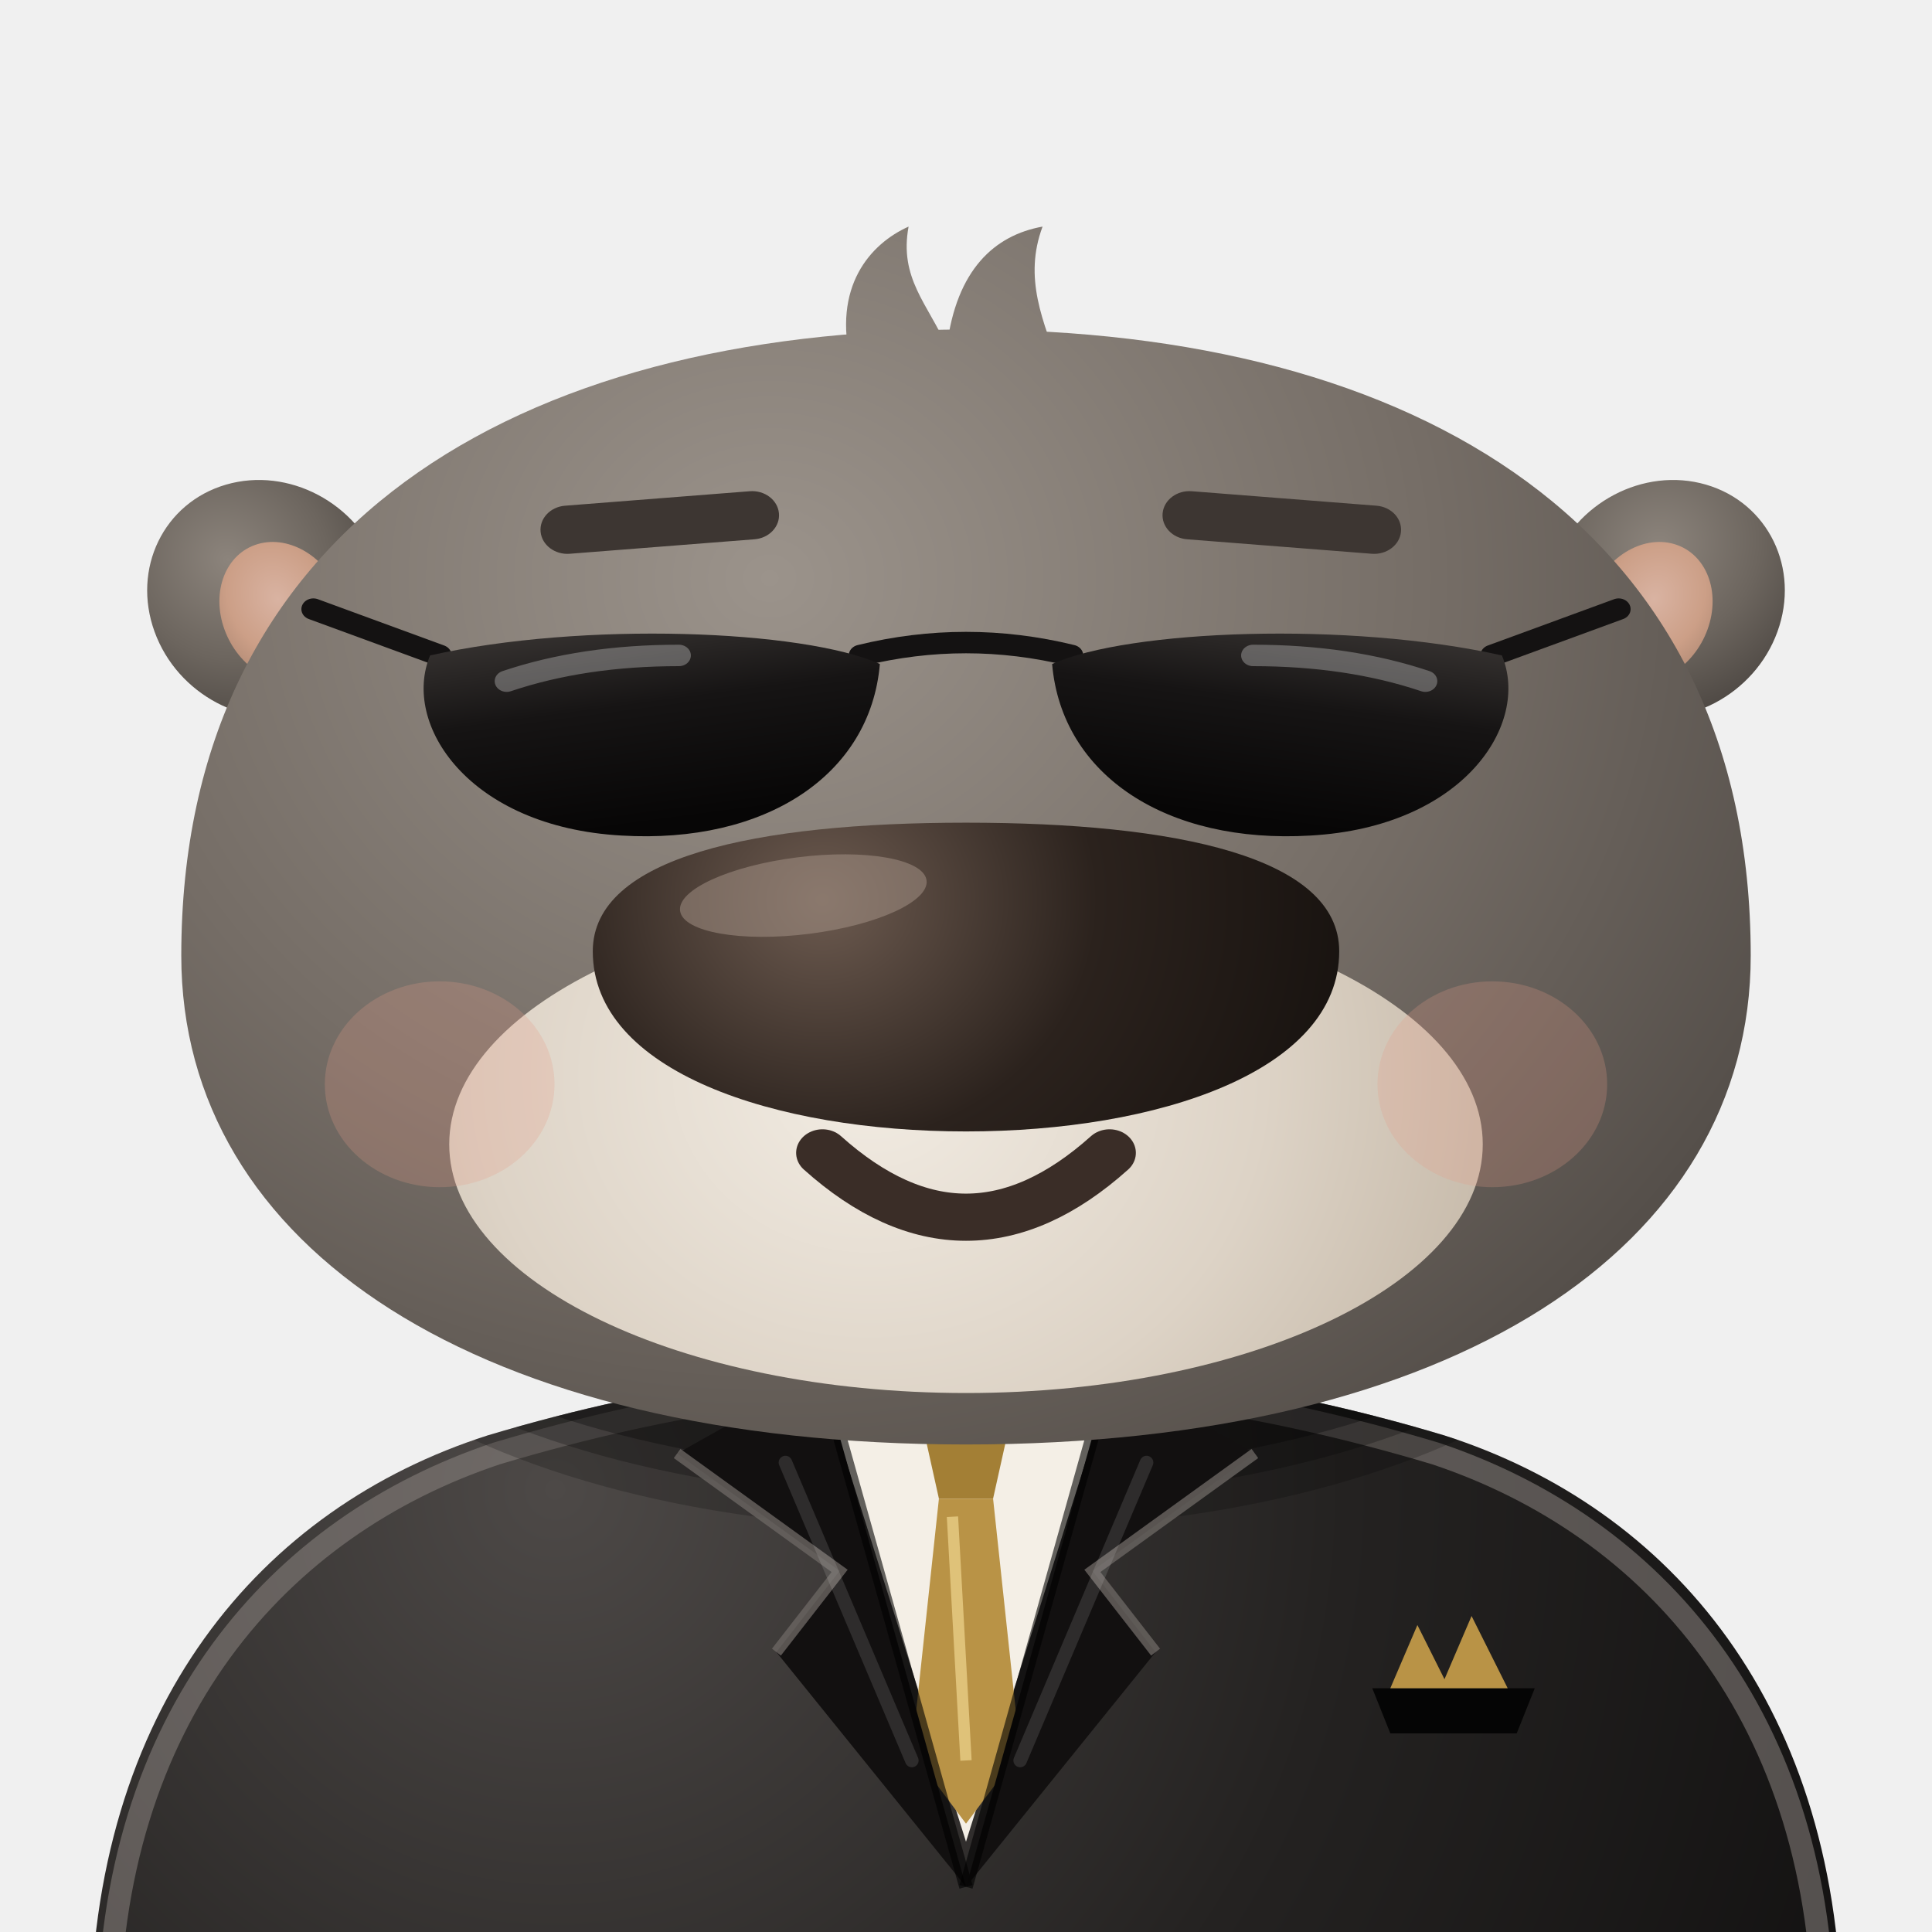
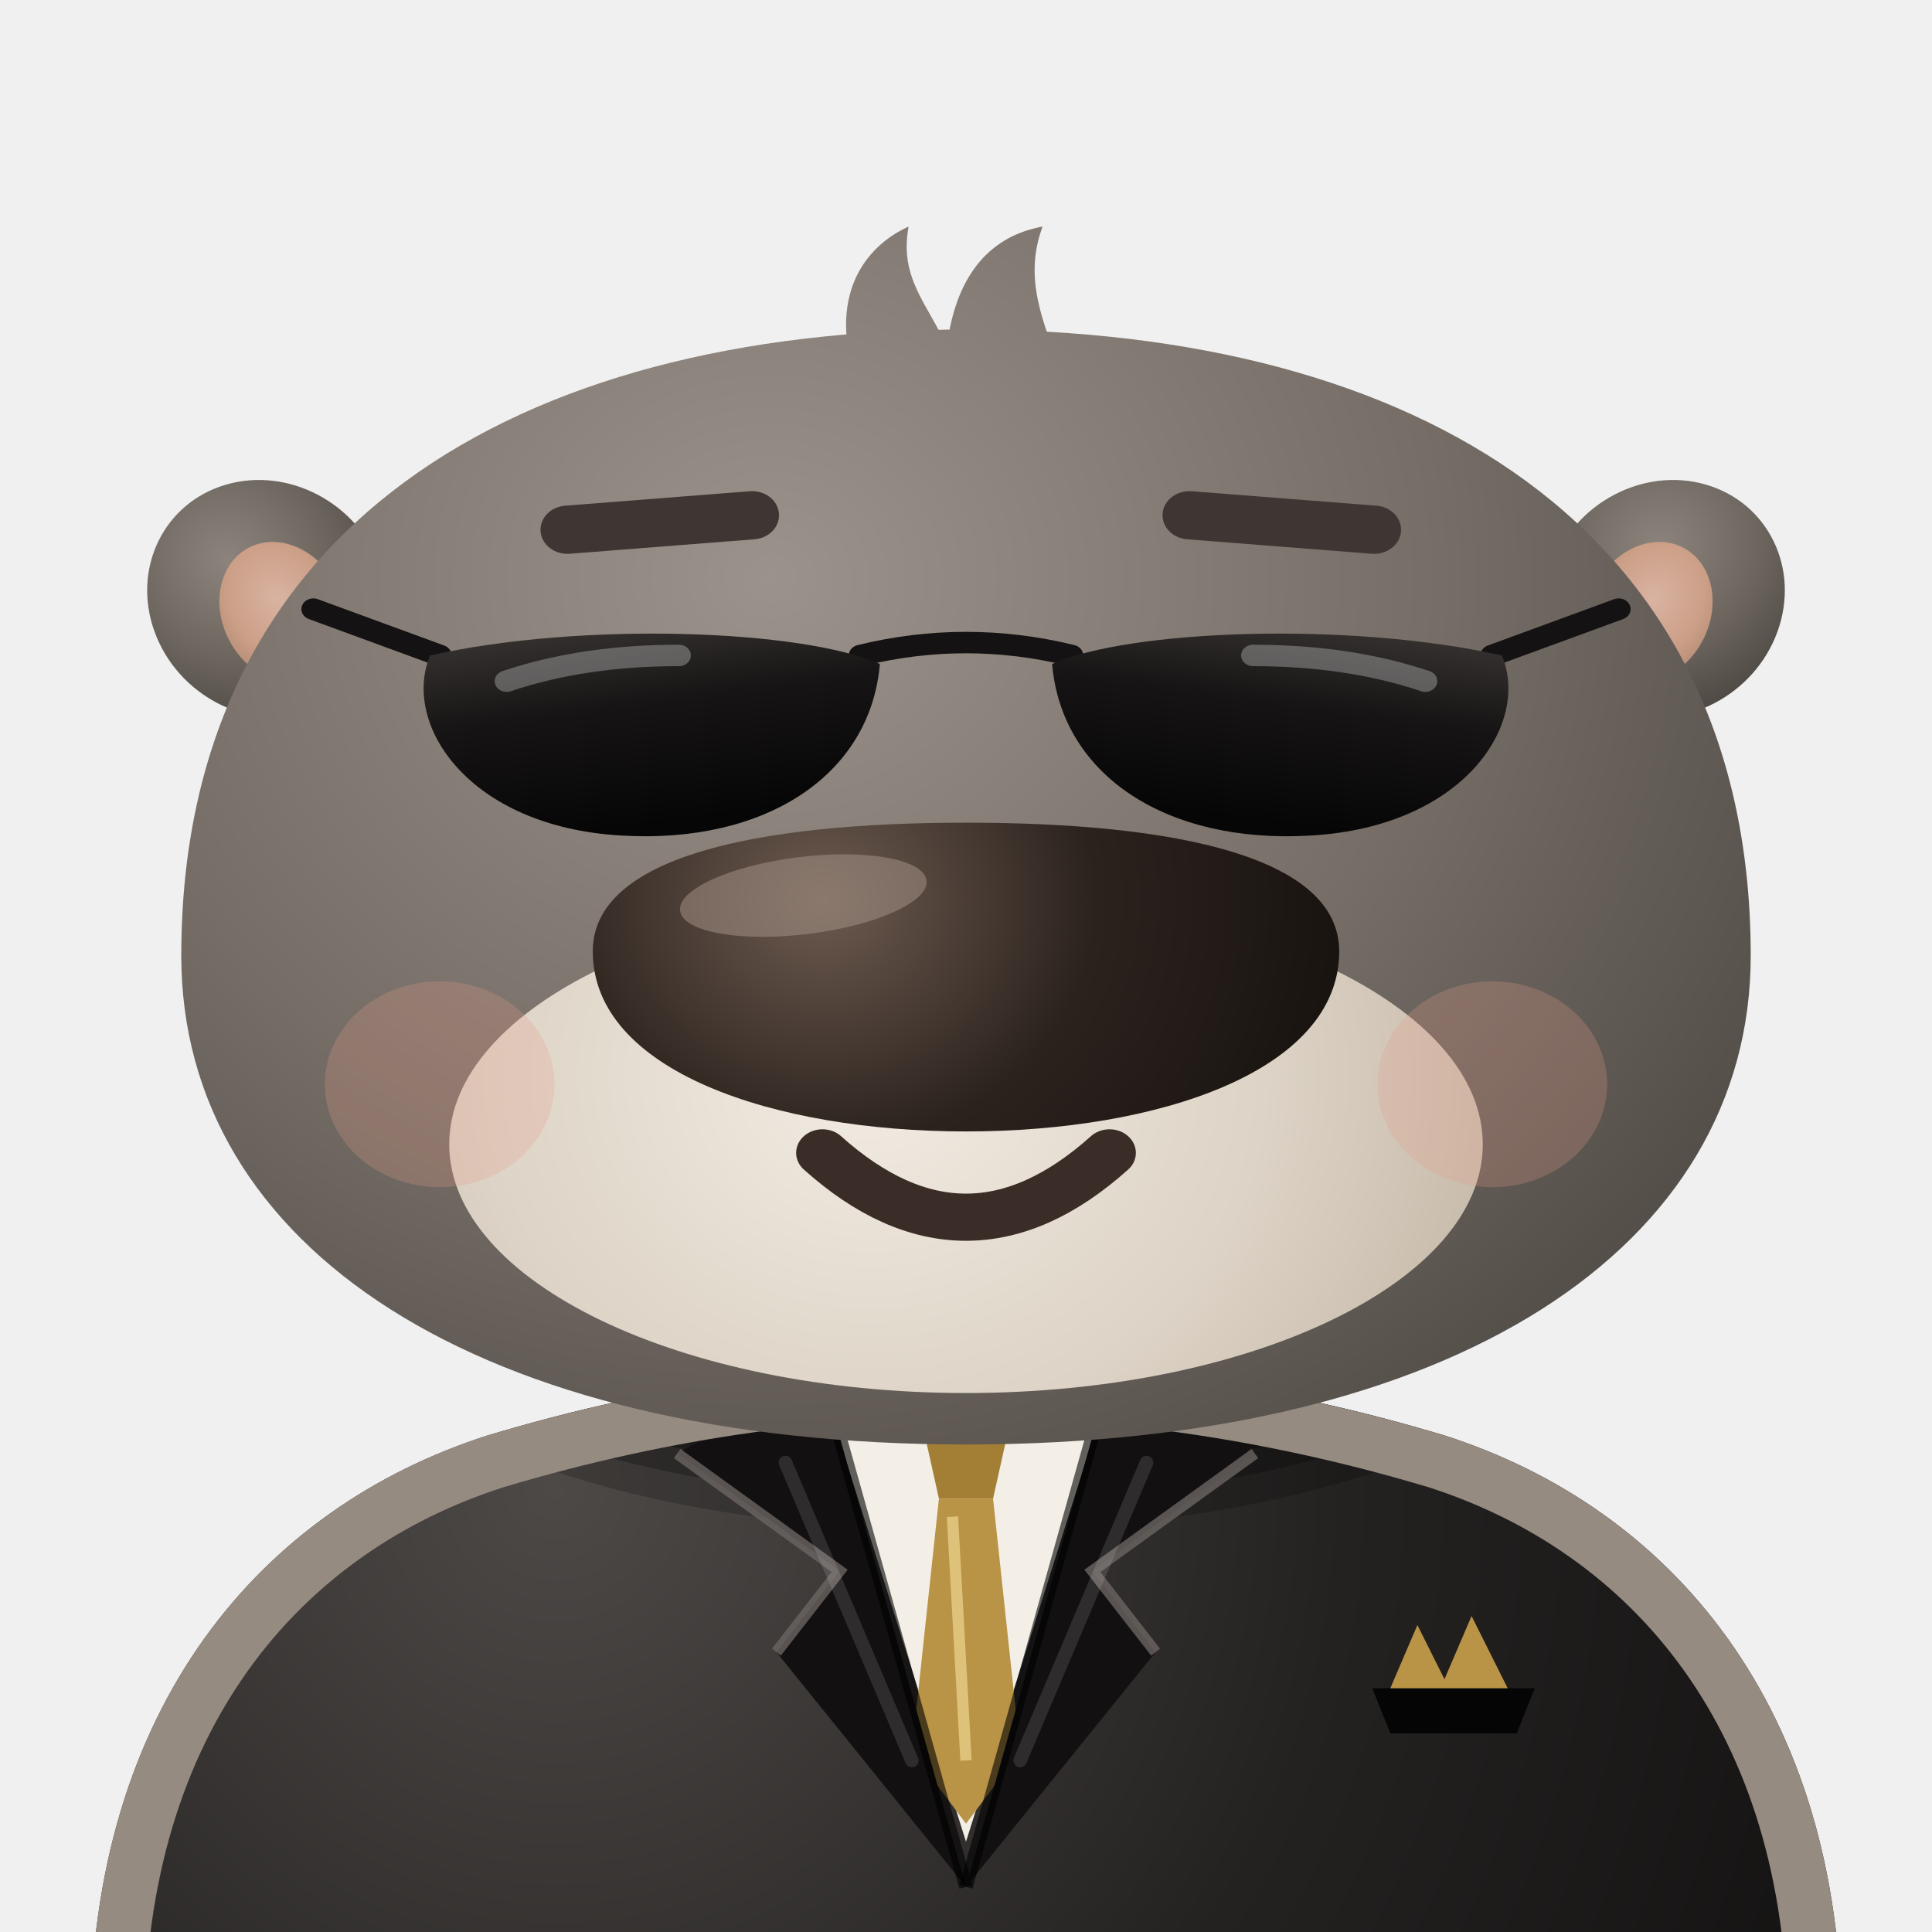
<svg xmlns="http://www.w3.org/2000/svg" viewBox="0 0 512 512" role="img">
  <g transform="scale(1.19626) translate(-42 -62)">
    <defs>
      <radialGradient id="fur" gradientUnits="userSpaceOnUse" cx="215" cy="180" r="280">
        <stop offset="0" stop-color="#9b938b" />
        <stop offset=".5" stop-color="#756d66" />
        <stop offset="1" stop-color="#46413d" />
      </radialGradient>
      <radialGradient id="earo" cx=".4" cy=".3" r=".85">
        <stop offset="0" stop-color="#8c847c" />
        <stop offset=".5" stop-color="#6c655e" />
        <stop offset="1" stop-color="#433e3a" />
      </radialGradient>
      <radialGradient id="eari" cx=".5" cy=".4" r=".8">
        <stop offset="0" stop-color="#d9b3a2" />
        <stop offset=".5" stop-color="#cc9f87" />
        <stop offset="1" stop-color="#a07c68" />
      </radialGradient>
      <radialGradient id="muz" gradientUnits="userSpaceOnUse" cx="236" cy="296" r="150">
        <stop offset="0" stop-color="#f2ece3" />
        <stop offset=".55" stop-color="#ddd3c6" />
        <stop offset="1" stop-color="#c0b3a2" />
      </radialGradient>
      <radialGradient id="nose" gradientUnits="userSpaceOnUse" cx="226" cy="250" r="115">
        <stop offset="0" stop-color="#6d5b50" />
        <stop offset=".5" stop-color="#2b221d" />
        <stop offset="1" stop-color="#17120f" />
      </radialGradient>
      <radialGradient id="eye" cx=".38" cy=".3" r=".85">
        <stop offset="0" stop-color="#4f4037" />
        <stop offset=".5" stop-color="#2a211c" />
        <stop offset="1" stop-color="#16120f" />
      </radialGradient>
      <radialGradient id="shirt" gradientUnits="userSpaceOnUse" cx="165" cy="392" r="350">
        <stop offset="0" stop-color="#4d4947" />
        <stop offset=".5" stop-color="#242221" />
        <stop offset="1" stop-color="#0e0d0d" />
      </radialGradient>
      <linearGradient id="gold" x1="0" y1="0" x2="1" y2="1">
        <stop offset="0" stop-color="#f0d58f" />
        <stop offset=".5" stop-color="#c9a24e" />
        <stop offset="1" stop-color="#9a7630" />
      </linearGradient>
      <radialGradient id="disc" cx=".4" cy=".3" r=".9">
        <stop offset="0" stop-color="#ffffff" />
        <stop offset=".5" stop-color="#f1eadf" />
        <stop offset="1" stop-color="#d6ccbd" />
      </radialGradient>
      <linearGradient id="board" x1="0" y1="0" x2="1" y2="1">
        <stop offset="0" stop-color="#d3a36a" />
        <stop offset=".6" stop-color="#b0814c" />
        <stop offset="1" stop-color="#8e6436" />
      </linearGradient>
      <linearGradient id="paper" x1="0" y1="0" x2="0" y2="1">
        <stop offset="0" stop-color="#fffdf8" />
        <stop offset="1" stop-color="#efe7da" />
      </linearGradient>
      <radialGradient id="spark" cx=".4" cy=".35" r=".8">
        <stop offset="0" stop-color="#fff0b8" />
        <stop offset=".5" stop-color="#e8c25c" />
        <stop offset="1" stop-color="#c9a24e" />
      </radialGradient>
      <radialGradient id="cup" cx=".35" cy=".3" r=".9">
        <stop offset="0" stop-color="#d6ba7e" />
        <stop offset=".5" stop-color="#b99346" />
        <stop offset="1" stop-color="#8d6d2d" />
      </radialGradient>
      <radialGradient id="glow" cx=".5" cy=".5" r=".5">
        <stop offset="0" stop-color="#ffe9a8" stop-opacity=".95" />
        <stop offset=".45" stop-color="#f3c95e" stop-opacity=".45" />
        <stop offset="1" stop-color="#f3c95e" stop-opacity="0" />
      </radialGradient>
      <linearGradient id="lens" x1="0" y1="0" x2=".3" y2="1">
        <stop offset="0" stop-color="#3a3634" />
        <stop offset=".45" stop-color="#161414" />
        <stop offset="1" stop-color="#070606" />
      </linearGradient>
      <linearGradient id="hair" x1="0" y1="0" x2=".7" y2="1">
        <stop offset="0" stop-color="#5e5751" />
        <stop offset=".5" stop-color="#3b3632" />
        <stop offset="1" stop-color="#25211f" />
      </linearGradient>
      <linearGradient id="hat" x1="0" y1="0" x2=".6" y2="1">
        <stop offset="0" stop-color="#ecc867" />
        <stop offset=".55" stop-color="#c9a24e" />
        <stop offset="1" stop-color="#8d6d2d" />
      </linearGradient>
      <radialGradient id="bulb" cx=".38" cy=".32" r=".8">
        <stop offset="0" stop-color="#fff6d2" />
        <stop offset=".5" stop-color="#f4cd62" />
        <stop offset="1" stop-color="#c99a35" />
      </radialGradient>
    </defs>
    <g id="body">
      <path d="M62 512C62 440 100 396 150 380C190 368 226 364 256 364C286 364 322 368 362 380C412 396 450 440 450 512Z" fill="url(#shirt)" />
      <path d="M66 512C66 442 104 400 152 384C192 372 226 368 256 368C286 368 320 372 360 384C408 400 446 442 446 512" fill="none" stroke="#8a847f" stroke-width="5" opacity=".55" />
    </g>
    <clipPath id="bc">
      <path d="M62 512C62 440 100 396 150 380C190 368 226 364 256 364C286 364 322 368 362 380C412 396 450 440 450 512Z" />
    </clipPath>
    <g clip-path="url(#bc)">
      <g transform="translate(0 0) rotate(0 256 400) translate(256 382) scale(1.06 0.95) translate(-256 -382)">
        <path transform="translate(0 20)" d="M92 268C92 168 162 122 256 122C350 122 420 168 420 268C420 336 358 382 256 382C154 382 92 336 92 268Z" fill="#000000" opacity="0.2" />
        <path transform="translate(0 13)" d="M92 268C92 168 162 122 256 122C350 122 420 168 420 268C420 336 358 382 256 382C154 382 92 336 92 268Z" fill="#000000" opacity="0.24" />
        <path transform="translate(0 7)" d="M92 268C92 168 162 122 256 122C350 122 420 168 420 268C420 336 358 382 256 382C154 382 92 336 92 268Z" fill="#000000" opacity="0.3" />
      </g>
    </g>
    <g id="suit" clip-path="url(#bc)">
      <path d="M222 362L256 470L290 362Z" fill="#f4efe6" />
      <path d="M246 376H266L262 394H250Z" fill="#a37f35" />
      <path d="M250 394H262L268 450L256 466L244 450Z" fill="#b99346" />
      <path d="M253 398L256 452" stroke="#f0d58f" stroke-width="2.5" opacity=".7" />
      <g transform="translate(256 0) scale(1 1) translate(-256 0)">
        <path d="M224 366L256 480L214 428L228 410L192 384Z" fill="#121010" />
        <path d="M224 366L256 480" stroke="#000000" stroke-width="3" opacity=".6" />
        <path d="M192 384L228 410L214 428" fill="none" stroke="#6a6562" stroke-width="2.5" opacity=".8" />
        <path d="M216 386L244 452" stroke="#fff" stroke-width="3" stroke-linecap="round" opacity=".12" />
      </g>
      <g transform="translate(256 0) scale(-1 1) translate(-256 0)">
        <path d="M224 366L256 480L214 428L228 410L192 384Z" fill="#121010" />
        <path d="M224 366L256 480" stroke="#000000" stroke-width="3" opacity=".6" />
        <path d="M192 384L228 410L214 428" fill="none" stroke="#6a6562" stroke-width="2.5" opacity=".8" />
        <path d="M216 386L244 452" stroke="#fff" stroke-width="3" stroke-linecap="round" opacity=".12" />
      </g>
      <circle cx="256" cy="496" r="5" fill="#2e2b29" />
      <path d="M346 436H382L378 446H350Z" fill="#050505" />
      <path d="M350 436L356 422L362 434L368 420L376 436Z" fill="#b99346" />
    </g>
+     <path id="rim" d="M62 512C62 440 100 396 150 380C190 368 226 364 256 364C286 364 322 368 362 380C412 396 450 440 450 512" fill="none" stroke="#968b81" stroke-width="24" clip-path="url(#bc)" />
    <g id="head" transform="translate(0 0) rotate(0 256 400) translate(256 382) scale(1.06 0.95) translate(-256 -382)">
      <g id="ear-l" transform="translate(0 0) rotate(0 140 232)">
        <g transform="translate(110 196) scale(0.8) translate(-110 -196)">
          <ellipse cx="110" cy="182" rx="31" ry="35" transform="rotate(-18 110 182)" fill="url(#earo)" />
          <ellipse cx="114" cy="186" rx="16" ry="21" transform="rotate(-18 114 186)" fill="url(#eari)" />
        </g>
      </g>
      <g id="ear-r" transform="translate(0 0) rotate(0 372 232)">
        <g transform="translate(402 196) scale(0.8) translate(-402 -196)">
          <ellipse cx="402" cy="182" rx="31" ry="35" transform="rotate(18 402 182)" fill="url(#earo)" />
          <ellipse cx="398" cy="186" rx="16" ry="21" transform="rotate(18 398 186)" fill="url(#eari)" />
        </g>
      </g>
      <path id="skull" d="M92 268C92 168 162 122 256 122C350 122 420 168 420 268C420 336 358 382 256 382C154 382 92 336 92 268Z" fill="url(#fur)" />
      <ellipse id="muzzle" cx="256" cy="312" rx="108" ry="58" fill="url(#muz)" />
      <g id="blush" opacity="0.25">
        <circle cx="146" cy="298" r="24" fill="#e39a86" />
        <circle cx="366" cy="298" r="24" fill="#e39a86" />
      </g>
      <path d="M232 130C228 112 236 102 244 98C242 110 248 116 252 126C254 108 262 100 272 98C268 110 272 120 276 132Z" fill="url(#fur)" />
      <g id="nose" transform="translate(0 5)">
        <path d="M178 262C178 240 212 232 256 232C300 232 334 240 334 262C334 290 296 304 256 304C216 304 178 290 178 262Z" fill="url(#nose)" />
        <ellipse cx="222" cy="249" rx="26" ry="9" fill="#a8968a" opacity=".5" transform="rotate(-8 222 249)" />
      </g>
      <g id="mouth">
        <path d="M226 314Q256 344 286 314" fill="none" stroke="#3a2d27" stroke-width="11" stroke-linecap="round" />
      </g>
      <g id="eyes">
        <circle cx="190" cy="212" r="20" fill="url(#eye)" />
        <circle cx="183.6" cy="204.8" r="6.6" fill="#fff" />
        <circle cx="198.0" cy="220.4" r="2.8" fill="#fff" opacity=".6" />
        <clipPath id="clh">
          <circle cx="190" cy="212" r="20.6" />
        </clipPath>
        <g clip-path="url(#clh)">
          <path d="M167 188H213V196L167 196Z" fill="url(#fur)" />
          <path d="M167 196Q190 198.5 213 196" fill="none" stroke="#3a2d27" stroke-width="3.5" opacity=".85" />
        </g>
        <circle cx="322" cy="212" r="20" fill="url(#eye)" />
        <circle cx="315.6" cy="204.8" r="6.6" fill="#fff" />
        <circle cx="330.0" cy="220.4" r="2.8" fill="#fff" opacity=".6" />
        <clipPath id="crh">
          <circle cx="322" cy="212" r="20.6" />
        </clipPath>
        <g clip-path="url(#crh)">
          <path d="M299 188H345V196L299 196Z" fill="url(#fur)" />
          <path d="M299 196Q322 198.5 345 196" fill="none" stroke="#3a2d27" stroke-width="3.5" opacity=".85" />
        </g>
      </g>
      <g id="brows">
        <rect x="-25" y="-5.625" width="50" height="11.25" rx="5.625" fill="#3d3632" transform="translate(192 167) rotate(-5)" />
        <rect x="-25" y="-5.625" width="50" height="11.25" rx="5.625" fill="#3d3632" transform="translate(322 167) rotate(5)" />
      </g>
      <g id="shades">
        <path d="M234 198Q256 192 278 198" fill="none" stroke="#141212" stroke-width="5" stroke-linecap="round" />
        <g fill="none" stroke="#141212" stroke-width="5" stroke-linecap="round">
          <path d="M146 198L119.6 187.2" />
          <path d="M366 198L392.4 187.2" />
        </g>
        <g>
          <path d="M238 200C222 192 176 190 144 198C138 214 152 238 184 240C214 242 236 226 238 200Z" fill="url(#lens)" />
          <path d="M160 204Q176 198 196 198" fill="none" stroke="#fff" stroke-width="5" stroke-linecap="round" opacity=".28" />
        </g>
        <g transform="translate(512 0) scale(-1 1)">
          <path d="M238 200C222 192 176 190 144 198C138 214 152 238 184 240C214 242 236 226 238 200Z" fill="url(#lens)" />
          <path d="M160 204Q176 198 196 198" fill="none" stroke="#fff" stroke-width="5" stroke-linecap="round" opacity=".28" />
        </g>
      </g>
    </g>
  </g>
</svg>
